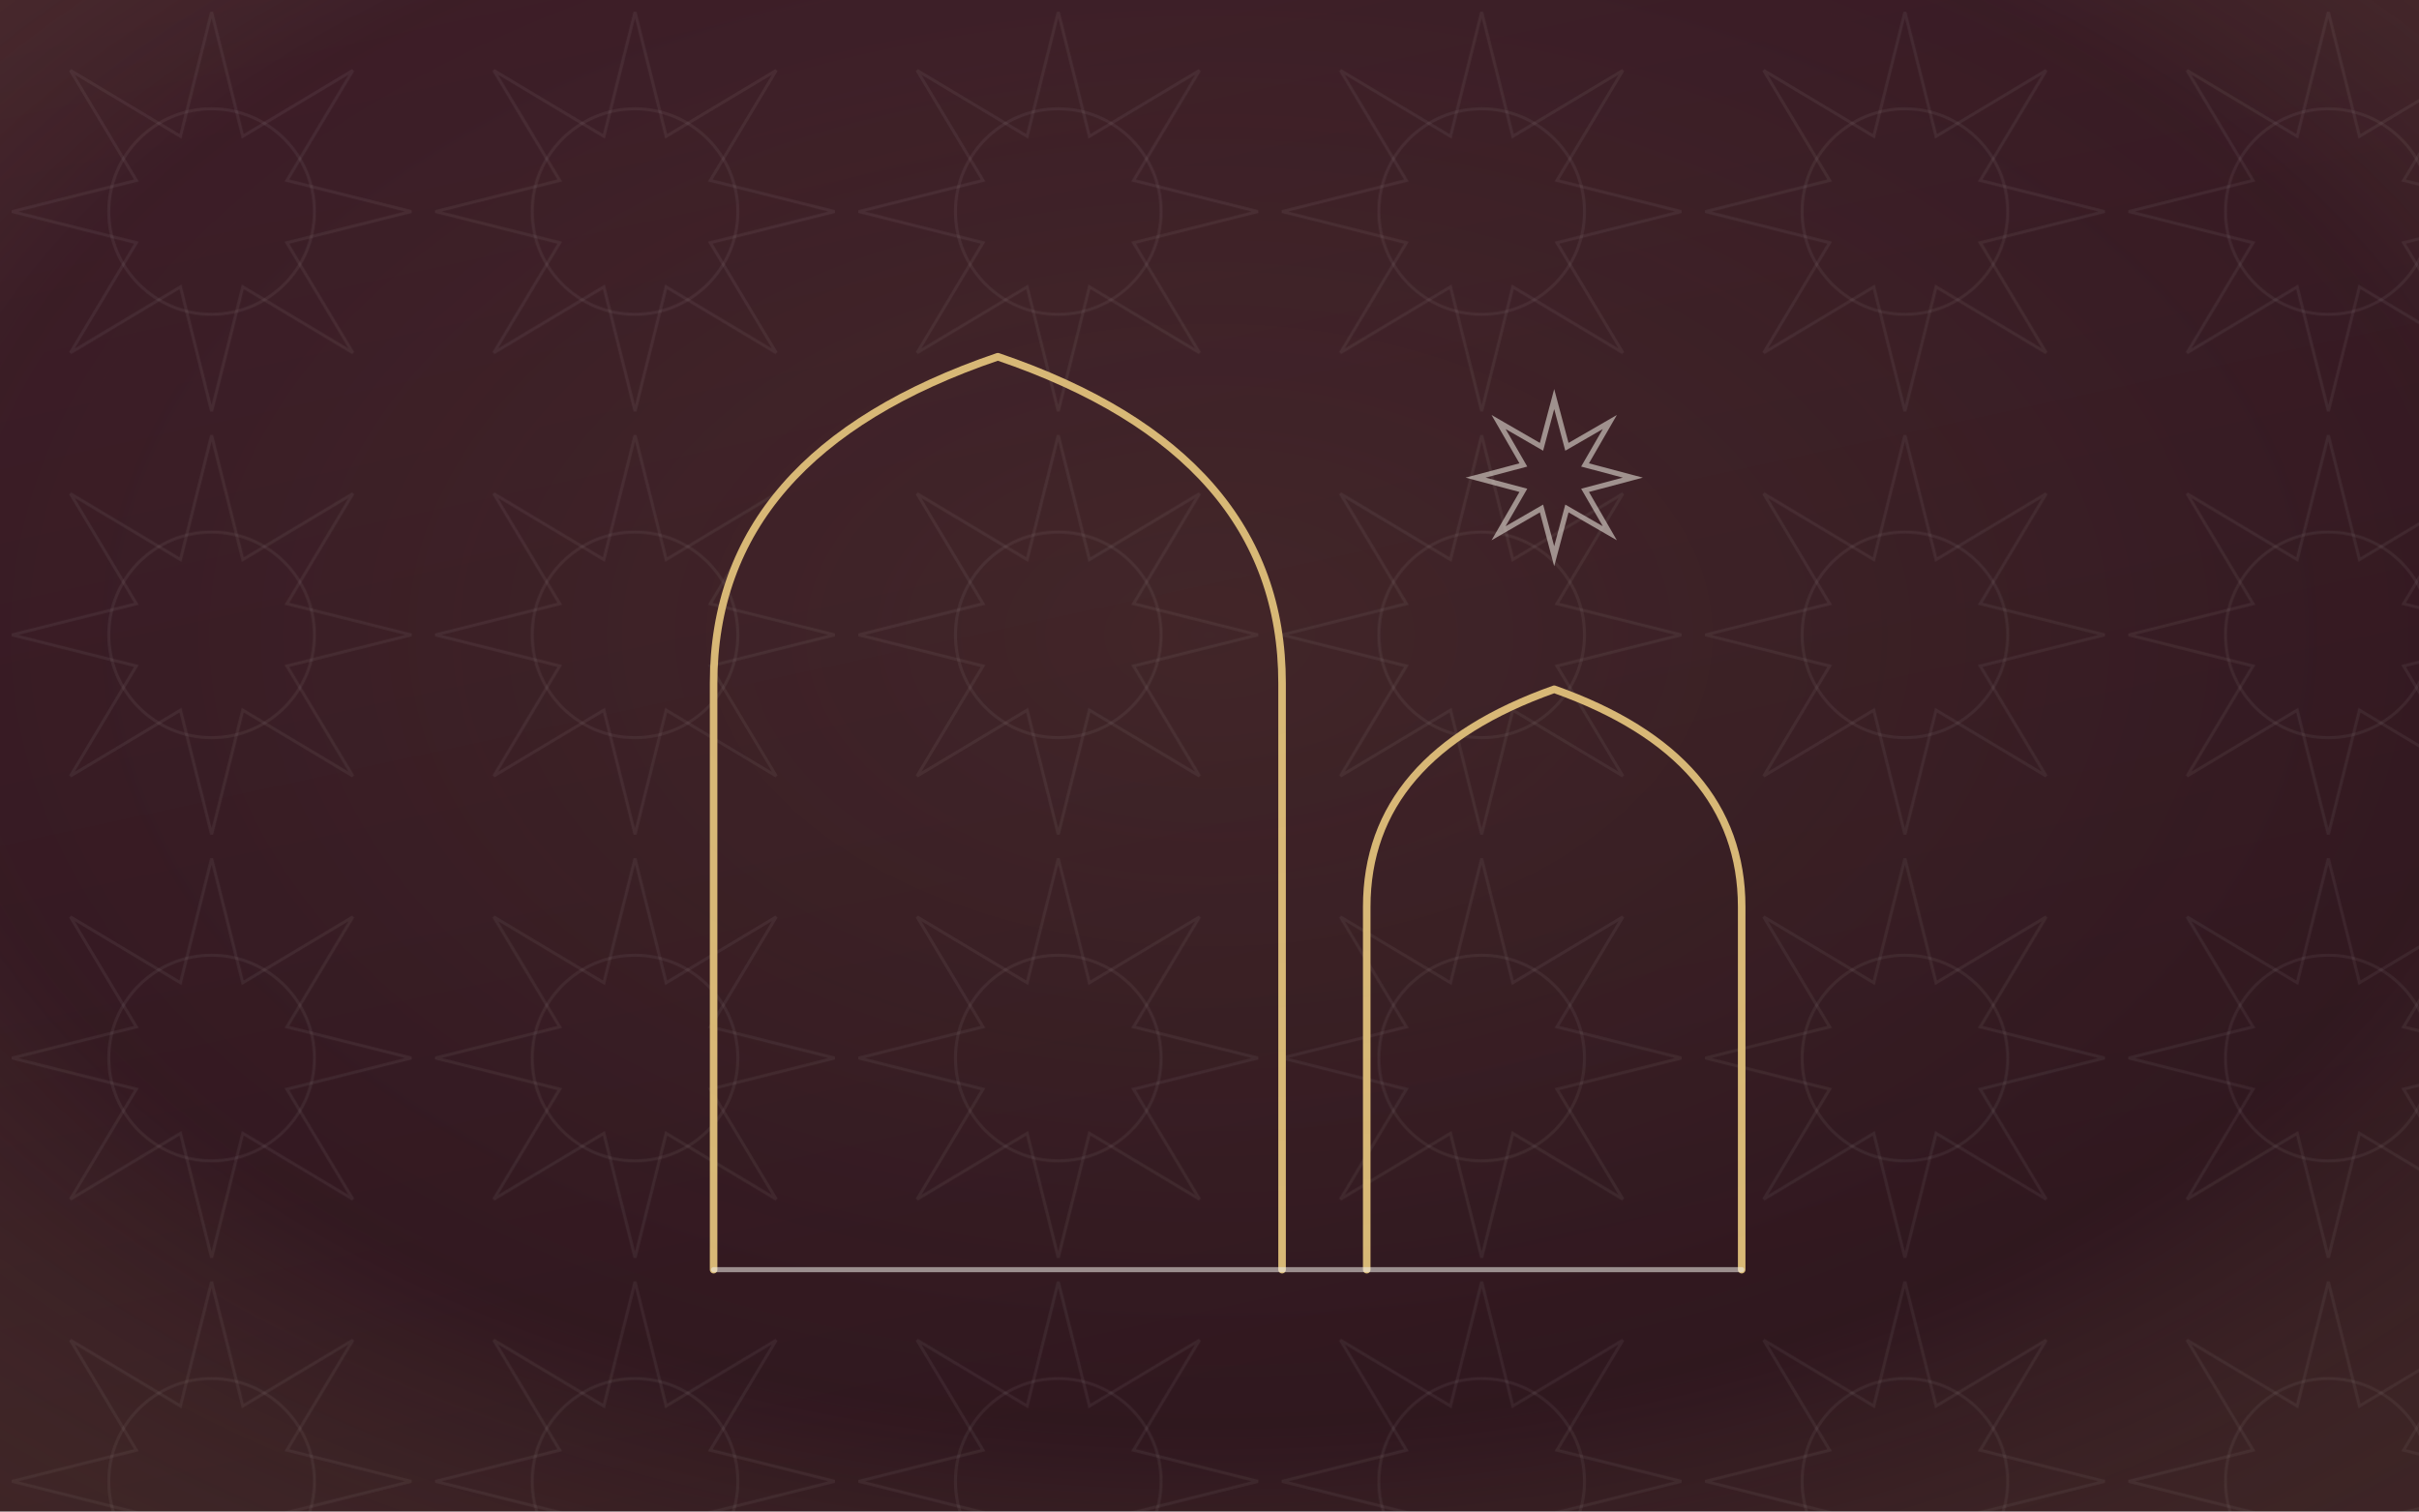
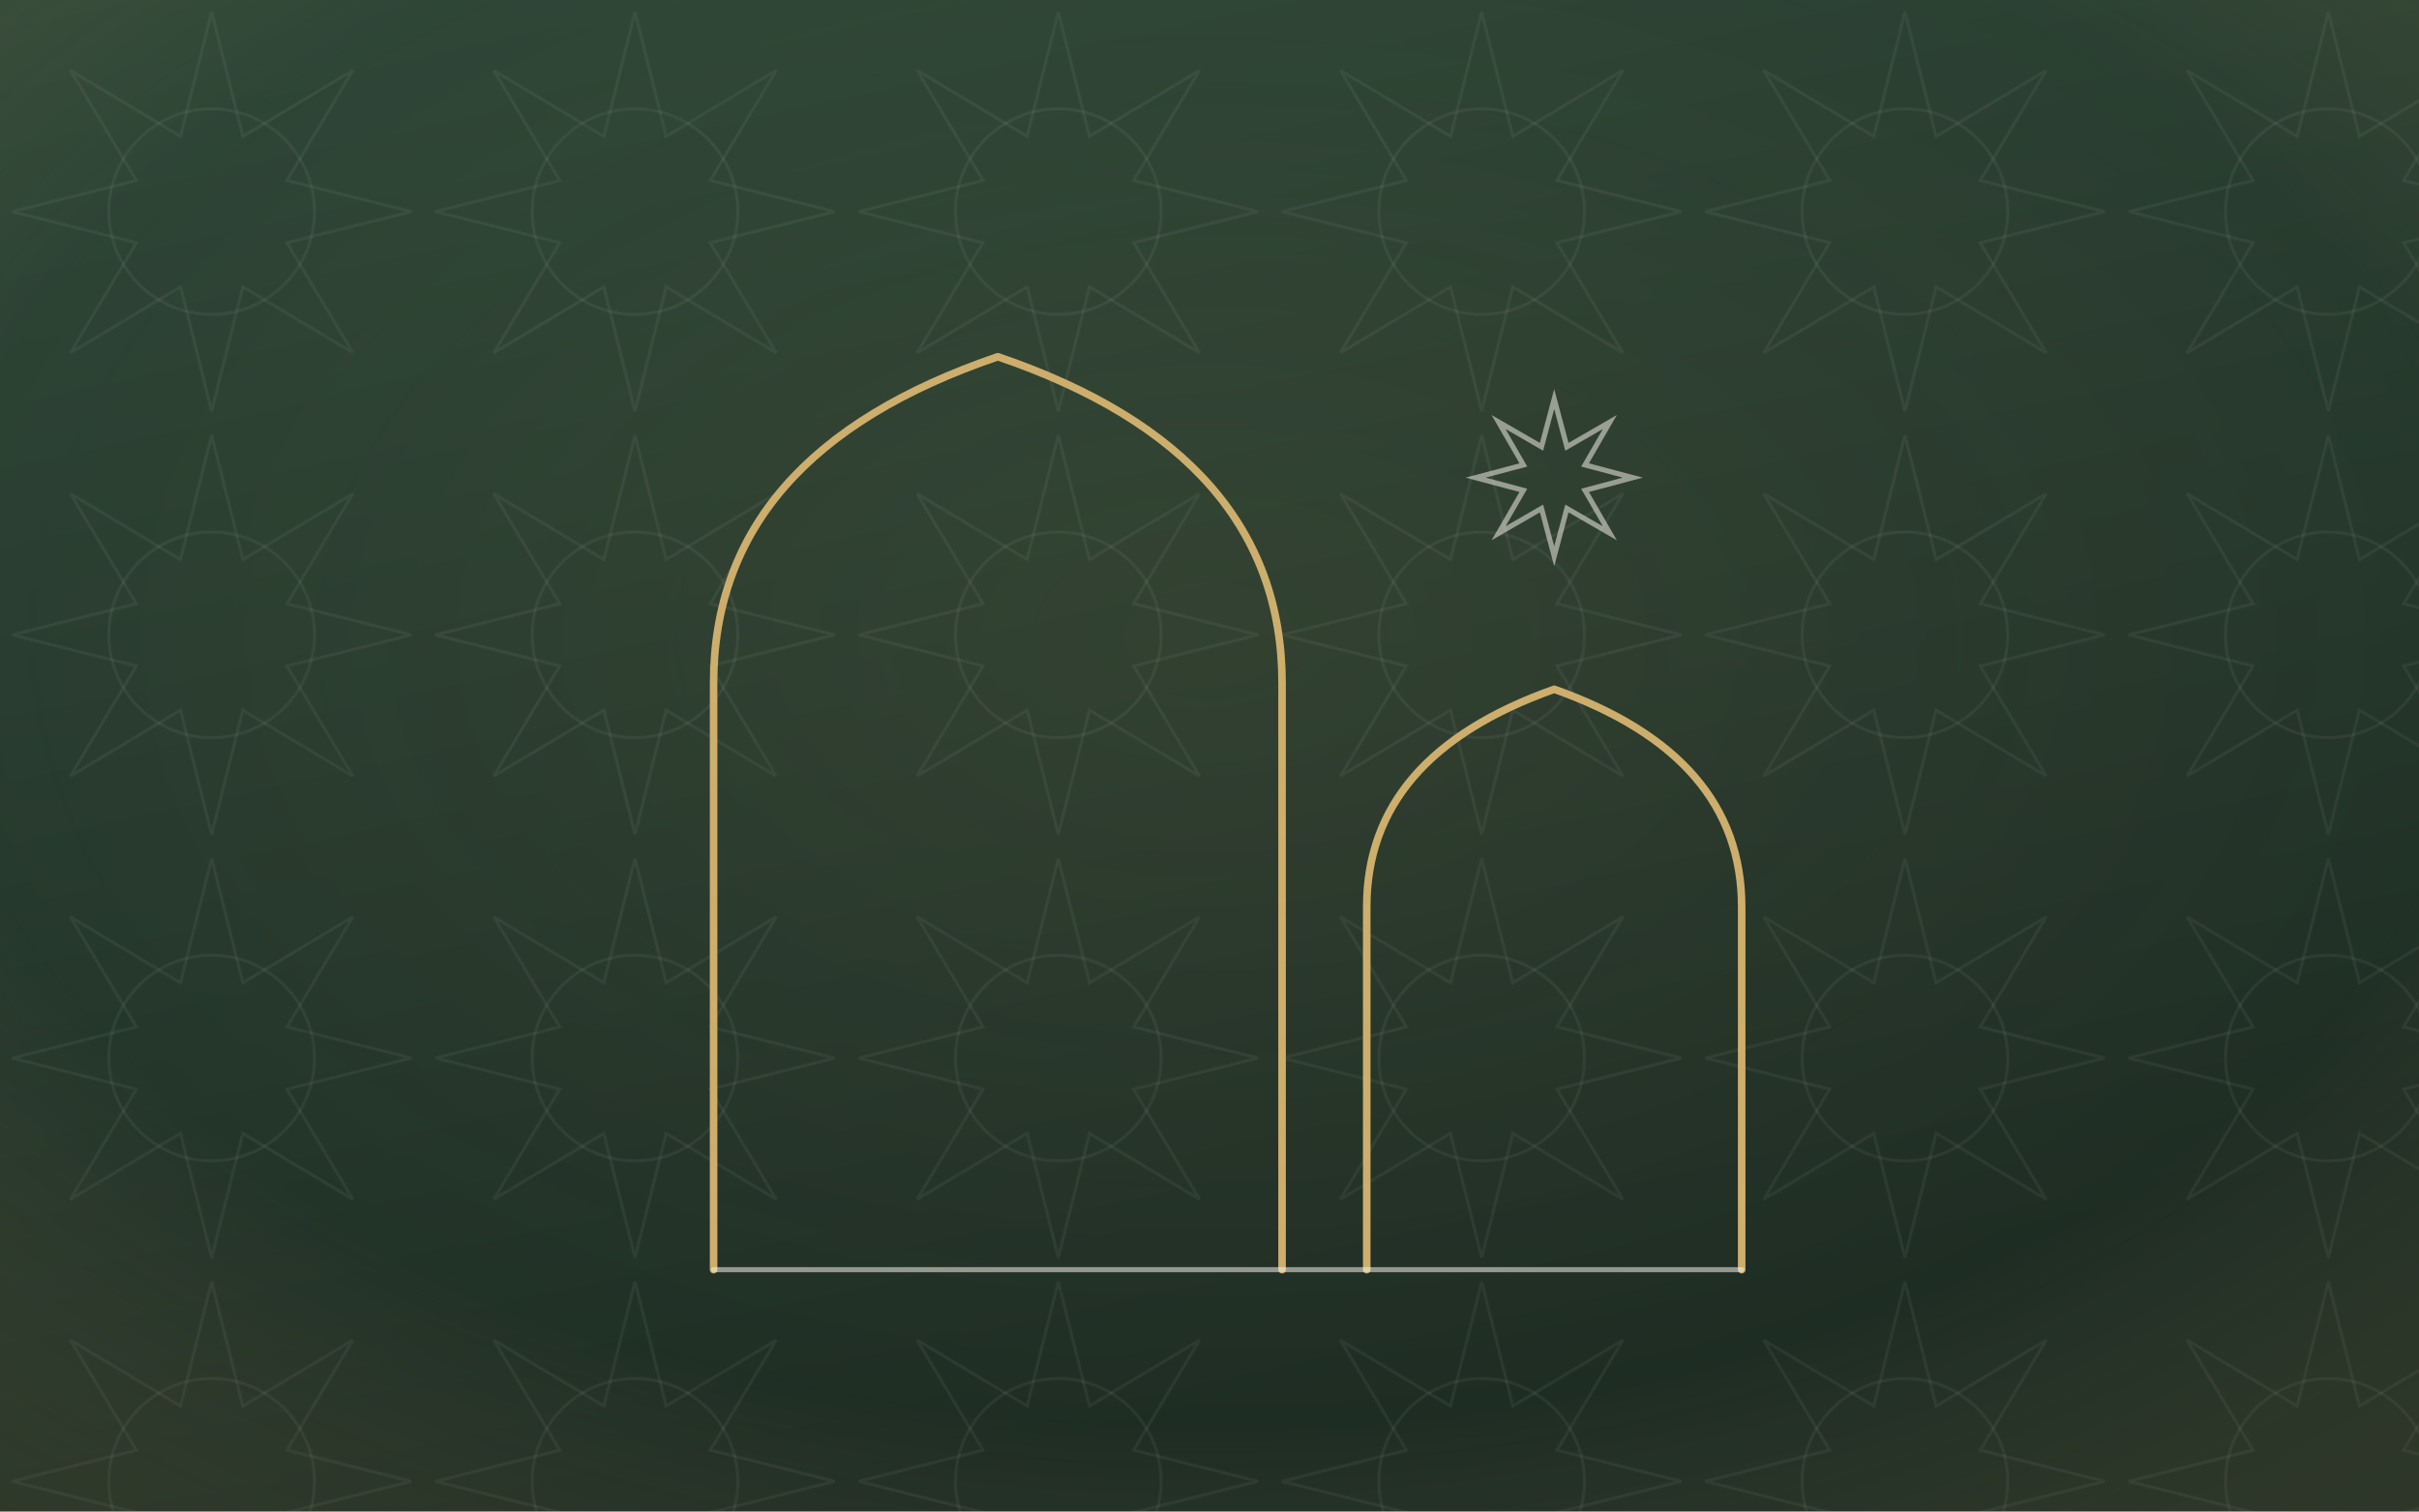
<svg xmlns="http://www.w3.org/2000/svg" viewBox="0 0 800 500" role="img" aria-label="">
  <defs>
    <linearGradient id="bg" x1="0" y1="0" x2="0.35" y2="1">
-       <stop offset="0" stop-color="#3a1b26" />
-       <stop offset="1" stop-color="#2c141d" />
+       <stop offset="0" stop-color="#2c4536" />
+       <stop offset="1" stop-color="#1b2a22" />
    </linearGradient>
    <radialGradient id="glow" cx="0.5" cy="0.42" r="1.05">
-       <stop offset="0" stop-color="#d8b876" stop-opacity="0.09" />
-       <stop offset="0.5" stop-color="#d8b876" stop-opacity="0.02" />
-       <stop offset="1" stop-color="#1c0d13" stop-opacity="0.4" />
+       <stop offset="0" stop-color="#cdae6c" stop-opacity="0.09" />
+       <stop offset="0.5" stop-color="#cdae6c" stop-opacity="0.02" />
+       <stop offset="1" stop-color="#101a14" stop-opacity="0.4" />
    </radialGradient>
    <pattern id="lat" width="140" height="140" patternUnits="userSpaceOnUse">
      <g fill="none" stroke="#f2f0eb" stroke-opacity="0.06">
        <polygon points="70.0,4.0 80.3,45.1 116.7,23.3 94.9,59.7 136.0,70.0 94.9,80.3 116.7,116.7 80.3,94.9 70.0,136.0 59.7,94.9 23.3,116.7 45.1,80.3 4.0,70.0 45.1,59.7 23.3,23.3 59.7,45.1" />
        <circle cx="70" cy="70" r="34" />
      </g>
    </pattern>
  </defs>
  <rect width="800" height="500" fill="url(#bg)" />
  <rect width="800" height="500" fill="url(#lat)" />
-   <g fill="none" stroke="#d8b876" stroke-width="2.5" stroke-linecap="round" stroke-linejoin="round">
+   <g fill="none" stroke="#cdae6c" stroke-width="2.5" stroke-linecap="round" stroke-linejoin="round">
    <path d="M 236 420 V 226 Q 236 150 330 118 Q 424 150 424 226 V 420" />
    <path d="M 452 420 V 300 Q 452 250 514 228 Q 576 250 576 300 V 420" />
  </g>
  <g fill="none" stroke="#f2f0eb" stroke-opacity="0.55" stroke-width="1.7" stroke-linecap="round">
    <polygon points="514.0,132.0 518.2,147.8 532.4,139.6 524.2,153.8 540.0,158.0 524.2,162.2 532.4,176.4 518.2,168.2 514.0,184.0 509.8,168.2 495.6,176.4 503.8,162.2 488.0,158.0 503.8,153.8 495.6,139.6 509.8,147.8" />
    <line x1="236" y1="420" x2="576" y2="420" />
  </g>
  <rect width="800" height="500" fill="url(#glow)" />
</svg>
